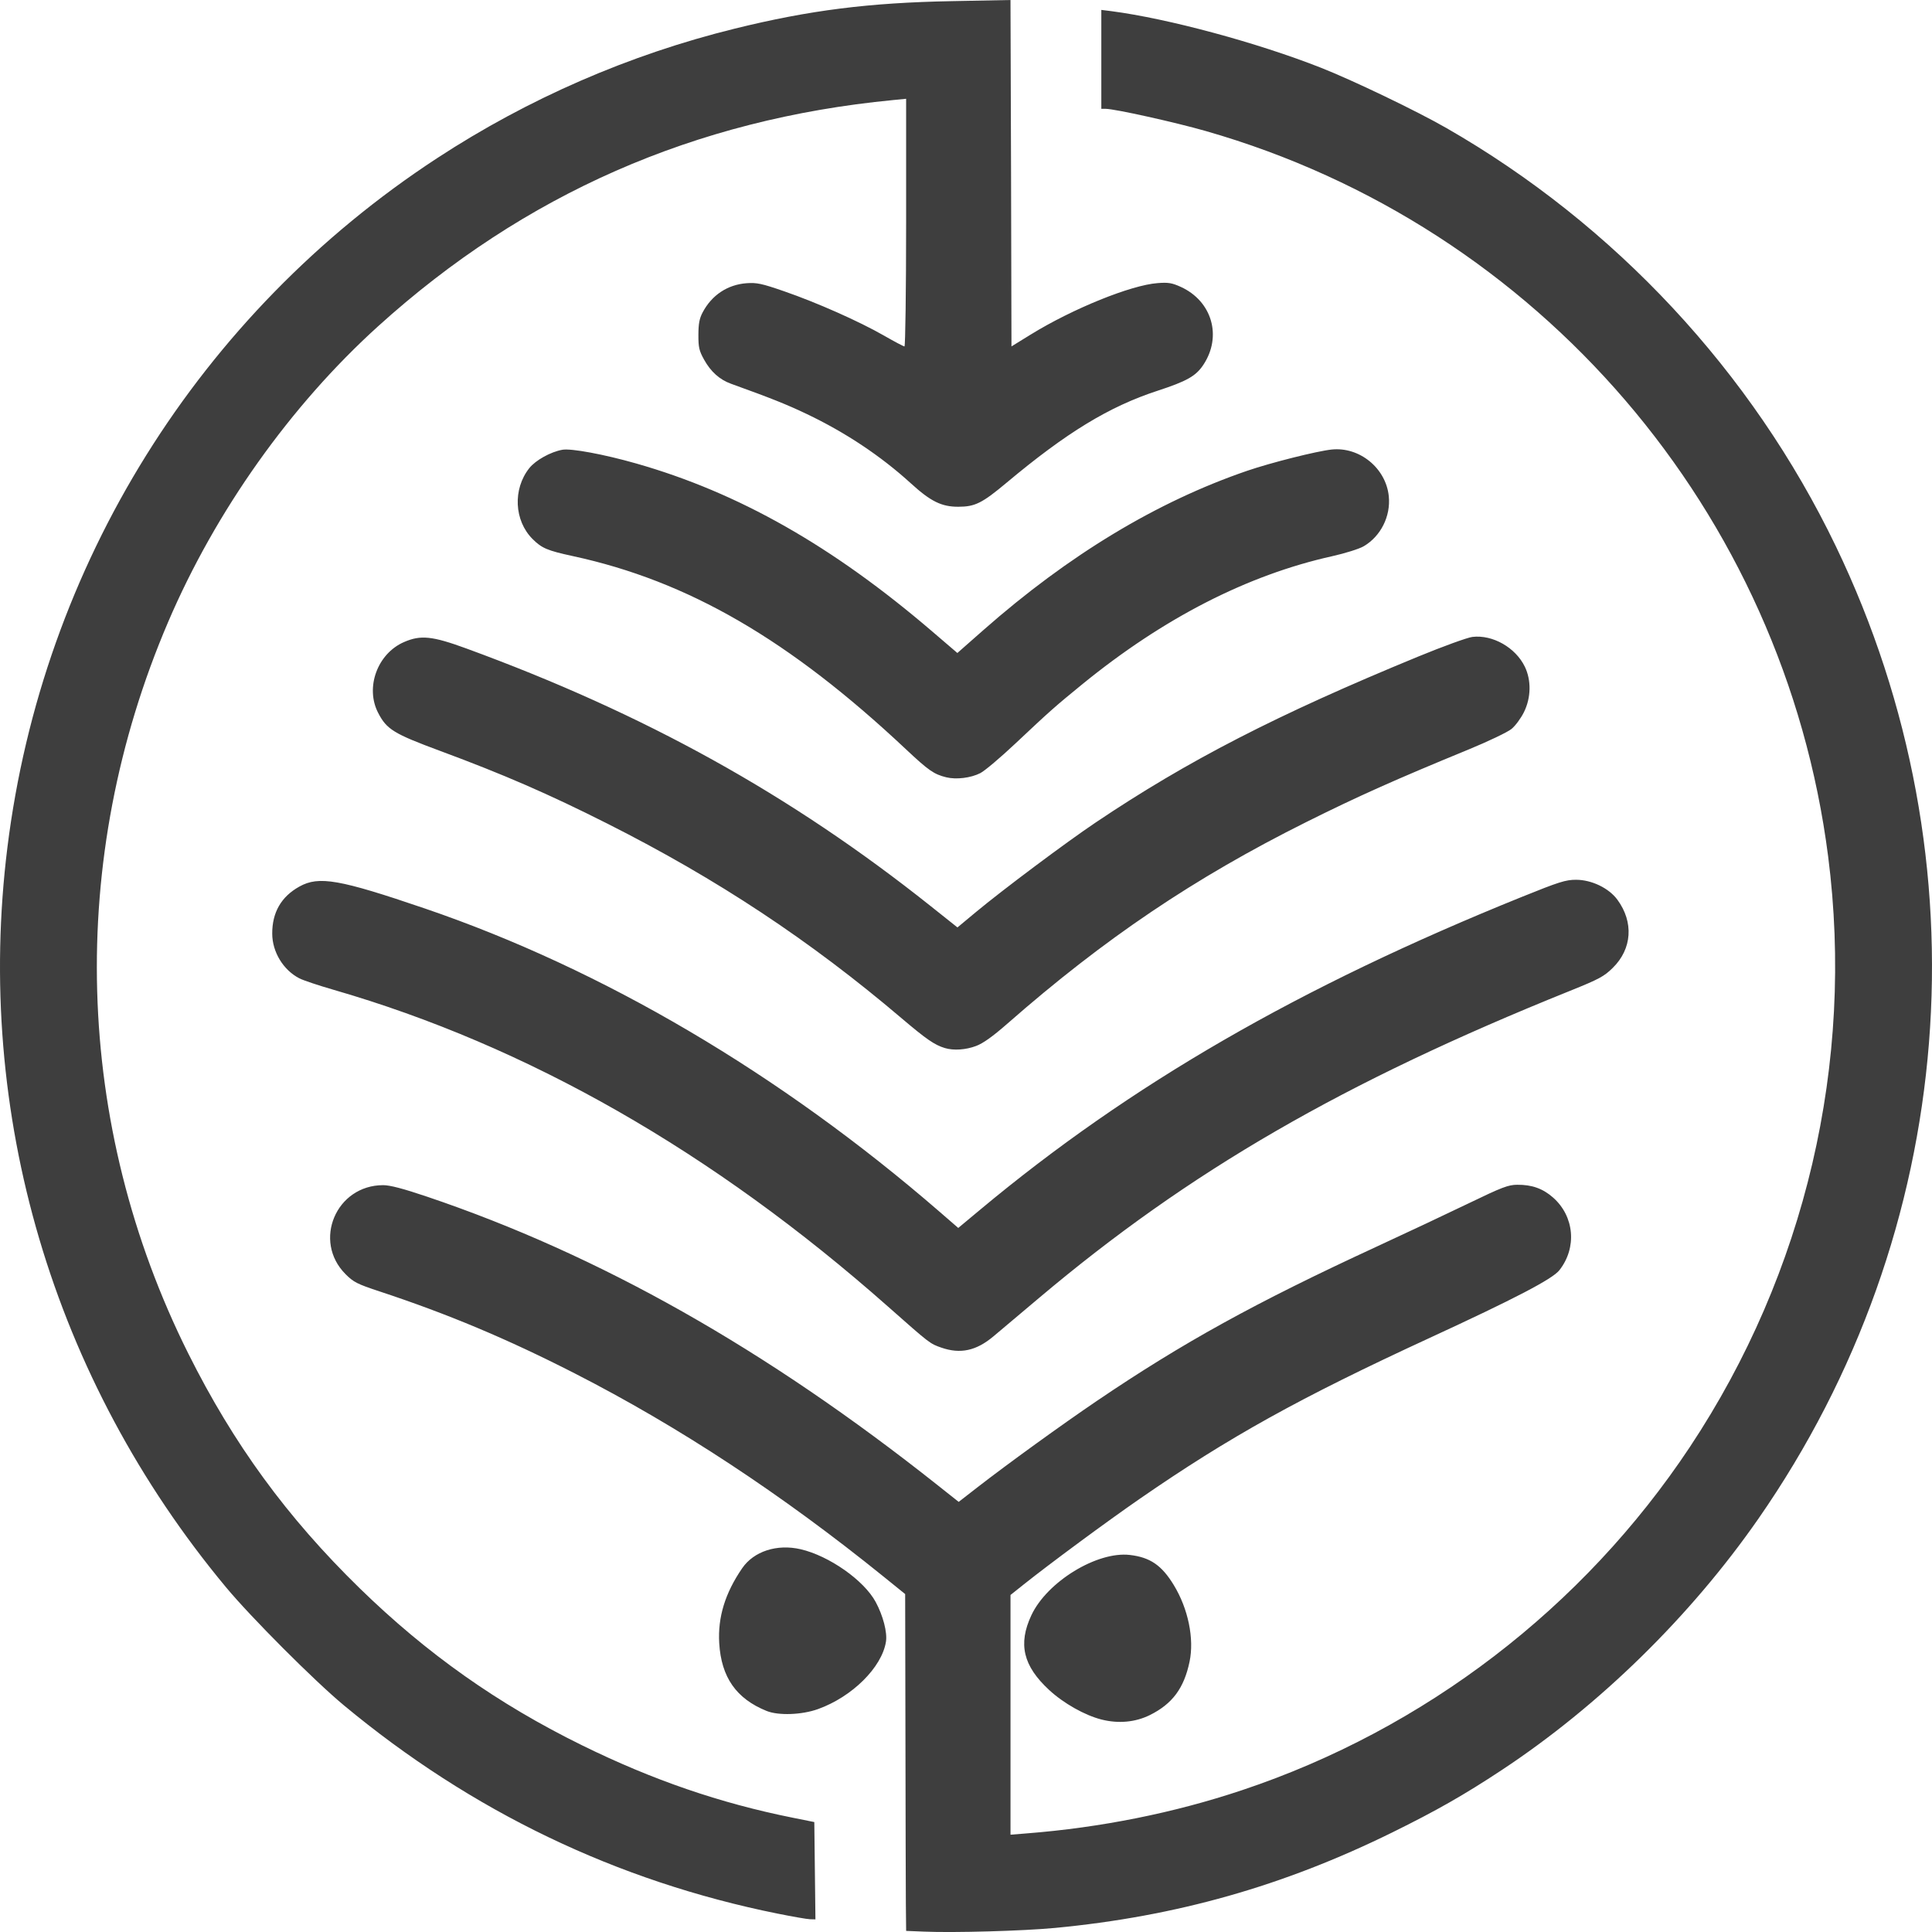
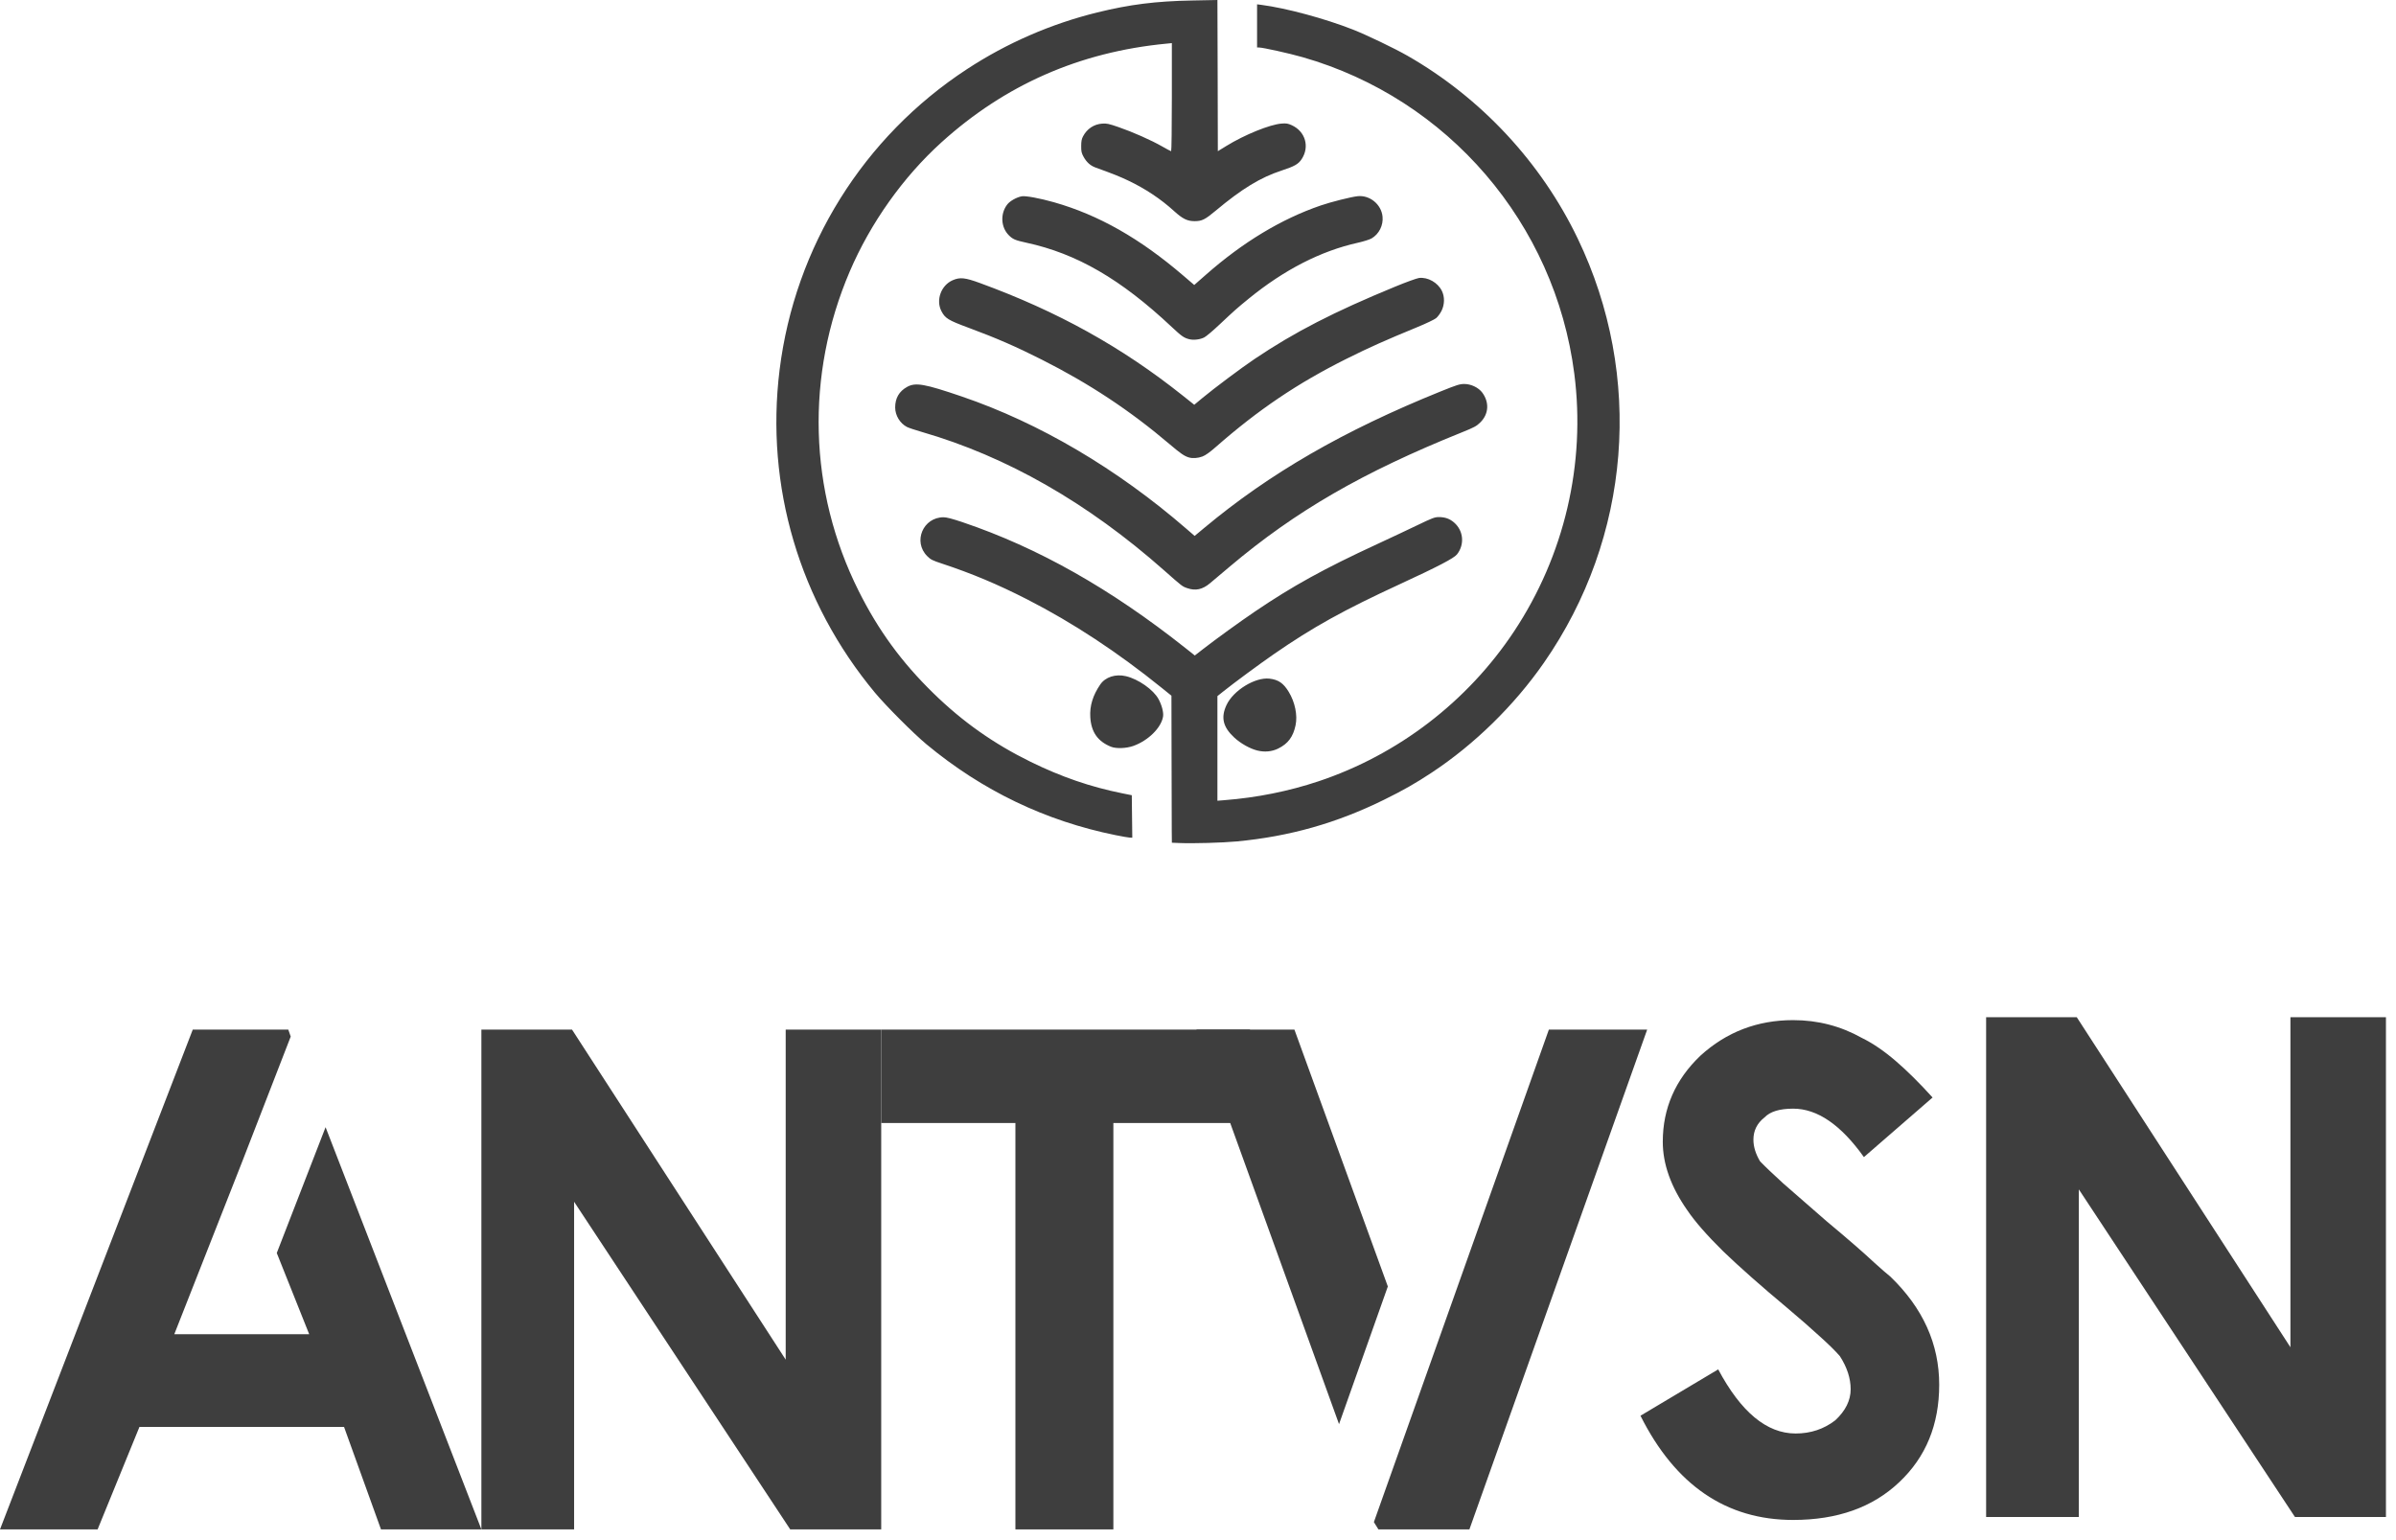
- <svg xmlns="http://www.w3.org/2000/svg" width="116" height="116" viewBox="0 0 116 116" fill="none">
-   <path d="M55.479 115.977L54.406 115.934L54.389 114.285C54.381 113.378 54.372 108.828 54.364 104.173L54.347 95.71L53.071 94.678C46.937 89.719 40.77 85.661 34.504 82.458C30.456 80.389 26.884 78.889 22.789 77.538C21.446 77.094 21.23 76.985 20.749 76.504C18.759 74.514 20.177 71.158 23.007 71.159C23.419 71.159 24.208 71.366 25.638 71.849C35.987 75.343 45.988 80.994 56.302 89.177L57.561 90.175L58.681 89.305C60.493 87.897 63.764 85.531 65.859 84.111C71.018 80.616 75.352 78.224 82.605 74.873C84.424 74.033 86.939 72.849 88.195 72.242C90.183 71.282 90.557 71.139 91.096 71.135C91.978 71.128 92.635 71.362 93.246 71.9C94.531 73.03 94.694 74.92 93.622 76.272C93.206 76.797 90.961 77.968 85.854 80.323C78.034 83.929 73.814 86.271 68.424 89.996C66.466 91.349 63.028 93.887 61.455 95.141L60.672 95.765V102.961V110.158L61.629 110.081C66.092 109.732 70.477 108.853 74.573 107.485C85.534 103.826 95.061 96.525 101.463 86.878C108.401 76.424 111.355 63.804 109.764 51.418C107.108 30.737 92.393 13.588 72.392 7.866C70.544 7.337 66.923 6.534 66.387 6.534L66.125 6.533V3.564V0.595L66.734 0.671C70.137 1.117 75.463 2.554 79.296 4.061C81.217 4.817 85.041 6.653 86.839 7.684C96.953 13.485 105.194 22.334 110.23 32.805C119.34 51.748 117.57 73.945 105.573 91.191C101.498 97.05 96.031 102.402 90.166 106.277C87.915 107.764 86.236 108.721 83.59 110.024C77.048 113.245 70.622 115.064 63.34 115.756C61.432 115.937 57.269 116.055 55.479 115.977ZM46.688 114.897C37.013 112.942 28.319 108.765 20.636 102.381C18.872 100.915 15.066 97.102 13.563 95.293C3.165 82.791 -1.54 66.859 0.445 50.877C2.549 33.937 11.963 18.837 26.241 9.499C31.718 5.917 37.776 3.281 44.125 1.717C48.602 0.613 52.178 0.161 57.161 0.068L60.671 0L60.705 10.399L60.73 20.799L61.89 20.084C64.408 18.533 67.909 17.115 69.507 16.998C70.154 16.947 70.376 16.989 70.9 17.227C72.774 18.085 73.384 20.193 72.253 21.901C71.802 22.581 71.272 22.882 69.491 23.465C66.585 24.416 64.04 25.967 60.44 28.98C58.965 30.214 58.544 30.424 57.538 30.426C56.534 30.428 55.88 30.106 54.697 29.028C52.888 27.379 50.765 25.965 48.429 24.853C47.227 24.28 46.305 23.912 43.888 23.04C43.209 22.795 42.673 22.315 42.275 21.595C41.977 21.06 41.93 20.854 41.933 20.104C41.935 19.436 41.993 19.122 42.189 18.754C42.739 17.715 43.682 17.09 44.828 17.004C45.436 16.962 45.73 17.021 47.078 17.488C49.039 18.165 51.587 19.296 53.065 20.144C53.693 20.505 54.252 20.8 54.306 20.8C54.357 20.8 54.405 17.455 54.405 13.366V5.931L53.621 6.008C41.711 7.157 31.473 11.654 22.703 19.589C17.441 24.35 12.944 30.685 10.09 37.357C3.993 51.612 4.434 67.517 11.309 81.275C14.026 86.712 17.232 91.102 21.594 95.359C25.631 99.297 29.903 102.314 34.967 104.8C39.196 106.877 43.224 108.261 47.599 109.139L48.892 109.399L48.926 112.321L48.96 115.242L48.639 115.234C48.463 115.23 47.587 115.078 46.694 114.897L46.688 114.897ZM66.144 103.245C65.137 102.992 63.858 102.271 62.99 101.467C61.428 100.022 61.117 98.707 61.925 96.982C62.869 94.968 65.873 93.13 67.842 93.362C69.058 93.505 69.752 93.981 70.477 95.172C71.341 96.59 71.711 98.389 71.423 99.769C71.09 101.364 70.387 102.308 69.035 102.977C68.166 103.406 67.158 103.499 66.144 103.245ZM46.029 102.728C44.203 101.991 43.304 100.702 43.183 98.652C43.092 97.1 43.536 95.653 44.561 94.159C45.258 93.142 46.651 92.689 48.071 93.018C49.781 93.415 51.872 94.883 52.574 96.179C53.022 97.007 53.284 98.015 53.194 98.572C52.948 100.111 51.168 101.877 49.117 102.615C48.145 102.965 46.742 103.016 46.029 102.728ZM56.53 80.917C55.833 80.676 55.848 80.687 53.32 78.451C42.817 69.16 31.669 62.791 20.013 59.424C19.118 59.166 18.201 58.859 17.974 58.741C17.009 58.244 16.349 57.159 16.345 56.063C16.339 54.78 16.887 53.832 17.984 53.226C19.151 52.582 20.378 52.797 25.51 54.547C36.184 58.189 46.858 64.477 56.406 72.749L57.535 73.728L58.843 72.638C67.867 65.109 78.026 59.242 91.366 53.854C93.607 52.949 94.005 52.823 94.626 52.823C95.561 52.823 96.597 53.321 97.109 54.018C98.1 55.365 97.993 56.972 96.836 58.109C96.307 58.63 96.016 58.786 94.267 59.491C80.636 64.979 71.425 70.307 62.376 77.939C61.239 78.898 60.012 79.931 59.649 80.236C58.618 81.102 57.666 81.309 56.53 80.917ZM56.725 62.925C56.11 62.738 55.614 62.395 54.135 61.139C48.637 56.466 43.062 52.778 36.476 49.456C32.945 47.675 30.246 46.501 26.446 45.093C23.633 44.051 23.218 43.796 22.702 42.796C21.918 41.278 22.659 39.244 24.258 38.55C25.259 38.114 25.953 38.186 28.005 38.937C38.717 42.857 47.474 47.715 55.859 54.388L57.487 55.684L58.586 54.77C60.221 53.411 63.996 50.587 65.778 49.389C71.315 45.666 76.672 42.91 85.148 39.423C86.642 38.808 88.109 38.276 88.406 38.241C89.621 38.097 90.995 38.879 91.553 40.03C91.948 40.846 91.929 41.889 91.501 42.756C91.322 43.121 90.986 43.576 90.755 43.766C90.525 43.956 89.366 44.511 88.181 44.998C83.754 46.817 81.53 47.812 78.424 49.361C71.715 52.709 66.309 56.354 60.495 61.452C59.609 62.229 59.031 62.642 58.605 62.802C57.982 63.037 57.251 63.085 56.725 62.925ZM56.81 46.669C56.074 46.487 55.747 46.259 54.384 44.978C47.386 38.403 41.321 34.886 34.396 33.389C32.865 33.058 32.529 32.916 31.975 32.362C30.869 31.256 30.782 29.368 31.777 28.111C32.157 27.632 33.062 27.129 33.768 27.004C34.293 26.911 36.272 27.279 38.198 27.828C44.339 29.578 49.987 32.783 55.973 37.914L57.482 39.207L59.045 37.83C64.172 33.316 69.455 30.127 74.888 28.265C76.304 27.78 79.063 27.085 79.949 26.991C81.623 26.812 83.21 28.104 83.384 29.788C83.509 30.996 82.903 32.202 81.872 32.802C81.605 32.957 80.76 33.222 79.995 33.393C74.9 34.524 69.849 37.113 64.969 41.094C63.349 42.415 63.034 42.695 60.961 44.646C60.067 45.488 59.122 46.286 58.86 46.419C58.289 46.711 57.41 46.818 56.81 46.669Z" fill="#3E3E3E" />
+ <svg xmlns="http://www.w3.org/2000/svg" width="179" height="115" viewBox="0 0 179 115" fill="none">
+   <path d="M21.537 76.926L21.719 77.447L18.073 86.848L13.021 99.686H23.099L20.677 93.618L24.323 84.218L35.964 114.269H28.463L25.703 106.613H10.417L7.292 114.269H0L14.401 76.926H21.537Z" fill="#3E3E3E" />
+   <path d="M65.833 76.926V114.269H59.036L42.89 89.79V114.269H35.963V76.926H42.734L58.698 101.587V76.926H65.833Z" fill="#3E3E3E" />
+   <path d="M93.385 76.926V83.905H90H83.177V114.269H75.859V83.905H69.218H65.833V76.926H93.385Z" fill="#3E3E3E" />
+   <path d="M89.385 76.926L100.036 106.405L103.682 96.118L96.703 76.926H89.385ZM115.713 76.926L102.64 113.723L102.979 114.269H109.776L123.057 76.926H115.713Z" fill="#3E3E3E" />
+   <path d="M133.962 113.563C128.962 113.563 125.16 110.967 122.556 105.776L128.363 102.313C130.065 105.507 131.992 107.104 134.145 107.104C135.273 107.104 136.263 106.774 137.113 106.115C137.877 105.403 138.259 104.63 138.259 103.797C138.259 102.981 137.99 102.156 137.452 101.323C137.105 100.924 136.601 100.429 135.942 99.838C135.282 99.231 134.457 98.51 133.468 97.677C131.575 96.097 130.004 94.708 128.754 93.51C127.521 92.295 126.619 91.262 126.046 90.412C124.83 88.675 124.223 86.974 124.223 85.307C124.223 82.807 125.16 80.663 127.035 78.875C128.98 77.104 131.289 76.219 133.962 76.219C135.803 76.219 137.513 76.661 139.093 77.547C139.909 77.946 140.751 78.519 141.619 79.266C142.487 80.012 143.407 80.924 144.379 82L139.249 86.453C137.53 84.04 135.768 82.833 133.962 82.833C132.955 82.833 132.244 83.05 131.827 83.484C131.271 83.918 130.994 84.474 130.994 85.151C130.994 85.672 131.159 86.21 131.488 86.766C131.818 87.113 132.391 87.66 133.207 88.406C134.041 89.135 135.126 90.082 136.462 91.245C138.025 92.547 139.214 93.58 140.03 94.344C140.568 94.83 140.968 95.177 141.228 95.385C143.659 97.729 144.874 100.42 144.874 103.458C144.874 106.444 143.876 108.875 141.879 110.75C139.9 112.625 137.261 113.563 133.962 113.563Z" fill="#3E3E3E" />
+   <path d="M178.249 76V113.344H171.452L155.306 88.865V113.344H148.379V76H155.15L171.113 100.661V76H178.249Z" fill="#3E3E3E" />
+   <path d="M88.131 62.987L87.548 62.964L87.539 62.069C87.534 61.576 87.53 59.105 87.525 56.577L87.516 51.98L86.823 51.42C83.492 48.727 80.142 46.523 76.739 44.783C74.541 43.66 72.6 42.845 70.377 42.111C69.647 41.87 69.53 41.811 69.269 41.55C68.188 40.469 68.958 38.646 70.495 38.647C70.719 38.647 71.148 38.759 71.924 39.021C77.545 40.919 82.976 43.988 88.578 48.432L89.261 48.974L89.87 48.502C90.854 47.737 92.63 46.452 93.769 45.681C96.57 43.783 98.924 42.484 102.863 40.664C103.851 40.207 105.217 39.564 105.899 39.235C106.979 38.714 107.182 38.636 107.475 38.634C107.954 38.63 108.31 38.757 108.642 39.049C109.34 39.663 109.428 40.689 108.846 41.424C108.621 41.709 107.401 42.344 104.627 43.624C100.38 45.582 98.088 46.854 95.162 48.877C94.098 49.612 92.231 50.99 91.376 51.671L90.951 52.01V55.919V59.827L91.471 59.785C93.895 59.596 96.276 59.118 98.501 58.376C104.454 56.388 109.628 52.423 113.105 47.184C116.873 41.506 118.477 34.652 117.613 27.925C116.171 16.693 108.179 7.38 97.316 4.272C96.313 3.985 94.346 3.549 94.055 3.548L93.913 3.548V1.936V0.323L94.244 0.365C96.092 0.607 98.984 1.387 101.066 2.206C102.109 2.616 104.186 3.613 105.163 4.173C110.656 7.323 115.131 12.13 117.866 17.817C122.814 28.105 121.853 40.16 115.337 49.526C113.124 52.708 110.155 55.615 106.97 57.719C105.747 58.527 104.835 59.047 103.398 59.754C99.845 61.504 96.355 62.491 92.4 62.867C91.364 62.966 89.103 63.03 88.131 62.987ZM83.357 62.401C78.102 61.339 73.38 59.071 69.207 55.603C68.25 54.807 66.183 52.736 65.366 51.754C59.719 44.964 57.164 36.311 58.242 27.631C59.384 18.431 64.497 10.23 72.252 5.159C75.226 3.214 78.516 1.782 81.964 0.932C84.396 0.333 86.338 0.088 89.044 0.037L90.951 0L90.969 5.648L90.982 11.296L91.613 10.908C92.98 10.065 94.882 9.295 95.749 9.232C96.101 9.204 96.221 9.227 96.506 9.356C97.524 9.822 97.855 10.967 97.241 11.894C96.996 12.264 96.708 12.427 95.741 12.744C94.163 13.261 92.781 14.103 90.825 15.739C90.024 16.409 89.795 16.523 89.249 16.524C88.704 16.525 88.349 16.351 87.706 15.765C86.723 14.87 85.571 14.102 84.302 13.498C83.649 13.187 83.148 12.987 81.835 12.513C81.467 12.38 81.176 12.12 80.959 11.728C80.798 11.438 80.772 11.326 80.774 10.918C80.775 10.556 80.806 10.385 80.913 10.185C81.212 9.621 81.724 9.281 82.346 9.235C82.676 9.212 82.836 9.244 83.568 9.498C84.633 9.865 86.017 10.479 86.82 10.94C87.161 11.136 87.464 11.297 87.494 11.297C87.522 11.297 87.547 9.48 87.547 7.259V3.221L87.122 3.263C80.654 3.887 75.093 6.329 70.33 10.639C67.472 13.225 65.03 16.665 63.48 20.289C60.169 28.031 60.408 36.669 64.142 44.141C65.618 47.094 67.359 49.478 69.728 51.79C71.92 53.929 74.24 55.567 76.991 56.917C79.287 58.045 81.475 58.797 83.851 59.274L84.554 59.415L84.572 61.002L84.591 62.588L84.416 62.584C84.32 62.582 83.845 62.499 83.359 62.401L83.357 62.401ZM93.923 56.073C93.376 55.935 92.681 55.544 92.21 55.107C91.362 54.322 91.193 53.608 91.632 52.671C92.144 51.578 93.776 50.58 94.845 50.705C95.506 50.783 95.882 51.041 96.276 51.688C96.746 52.458 96.947 53.435 96.79 54.185C96.609 55.051 96.228 55.564 95.493 55.927C95.021 56.16 94.474 56.211 93.923 56.073ZM82.998 55.792C82.007 55.392 81.518 54.692 81.453 53.578C81.403 52.735 81.644 51.949 82.201 51.138C82.58 50.586 83.337 50.34 84.108 50.519C85.036 50.734 86.172 51.531 86.553 52.235C86.797 52.685 86.939 53.232 86.89 53.535C86.756 54.371 85.789 55.33 84.676 55.73C84.148 55.92 83.386 55.948 82.998 55.792ZM88.702 43.946C88.323 43.815 88.331 43.821 86.958 42.607C81.254 37.561 75.199 34.102 68.869 32.273C68.383 32.133 67.885 31.966 67.761 31.903C67.238 31.633 66.879 31.043 66.877 30.448C66.874 29.751 67.172 29.236 67.767 28.907C68.401 28.557 69.067 28.674 71.855 29.625C77.652 31.602 83.448 35.017 88.634 39.51L89.248 40.042L89.958 39.45C94.859 35.361 100.376 32.175 107.621 29.248C108.838 28.757 109.055 28.689 109.392 28.689C109.9 28.689 110.462 28.959 110.74 29.337C111.278 30.069 111.22 30.942 110.592 31.559C110.305 31.842 110.147 31.927 109.197 32.31C101.794 35.29 96.791 38.184 91.877 42.329C91.259 42.85 90.593 43.411 90.396 43.577C89.836 44.047 89.319 44.159 88.702 43.946ZM88.808 34.175C88.474 34.073 88.204 33.887 87.401 33.205C84.415 30.667 81.387 28.664 77.81 26.86C75.892 25.892 74.427 25.255 72.363 24.49C70.835 23.924 70.61 23.786 70.329 23.243C69.904 22.418 70.306 21.314 71.174 20.937C71.718 20.7 72.095 20.739 73.209 21.147C79.027 23.276 83.783 25.914 88.337 29.538L89.221 30.242L89.818 29.746C90.706 29.008 92.756 27.474 93.724 26.823C96.732 24.802 99.641 23.305 104.244 21.411C105.056 21.077 105.852 20.788 106.014 20.769C106.673 20.691 107.42 21.115 107.723 21.741C107.937 22.183 107.927 22.75 107.695 23.221C107.597 23.419 107.415 23.666 107.29 23.77C107.164 23.873 106.535 24.174 105.891 24.438C103.487 25.427 102.279 25.967 100.593 26.808C96.948 28.626 94.013 30.606 90.855 33.375C90.374 33.797 90.06 34.021 89.829 34.108C89.49 34.236 89.093 34.262 88.808 34.175ZM88.854 25.346C88.454 25.247 88.276 25.123 87.536 24.428C83.735 20.857 80.441 18.947 76.68 18.134C75.849 17.954 75.667 17.877 75.366 17.576C74.765 16.976 74.718 15.95 75.258 15.267C75.465 15.007 75.956 14.734 76.34 14.666C76.625 14.616 77.7 14.816 78.745 15.113C82.081 16.064 85.148 17.805 88.399 20.591L89.219 21.293L90.068 20.546C92.852 18.094 95.721 16.362 98.672 15.351C99.441 15.087 100.939 14.71 101.421 14.659C102.33 14.562 103.192 15.263 103.286 16.178C103.354 16.834 103.025 17.489 102.465 17.815C102.32 17.899 101.861 18.043 101.445 18.136C98.678 18.75 95.935 20.156 93.285 22.318C92.405 23.036 92.234 23.188 91.108 24.247C90.623 24.705 90.109 25.138 89.967 25.21C89.657 25.369 89.18 25.427 88.854 25.346Z" fill="#3E3E3E" />
</svg>
